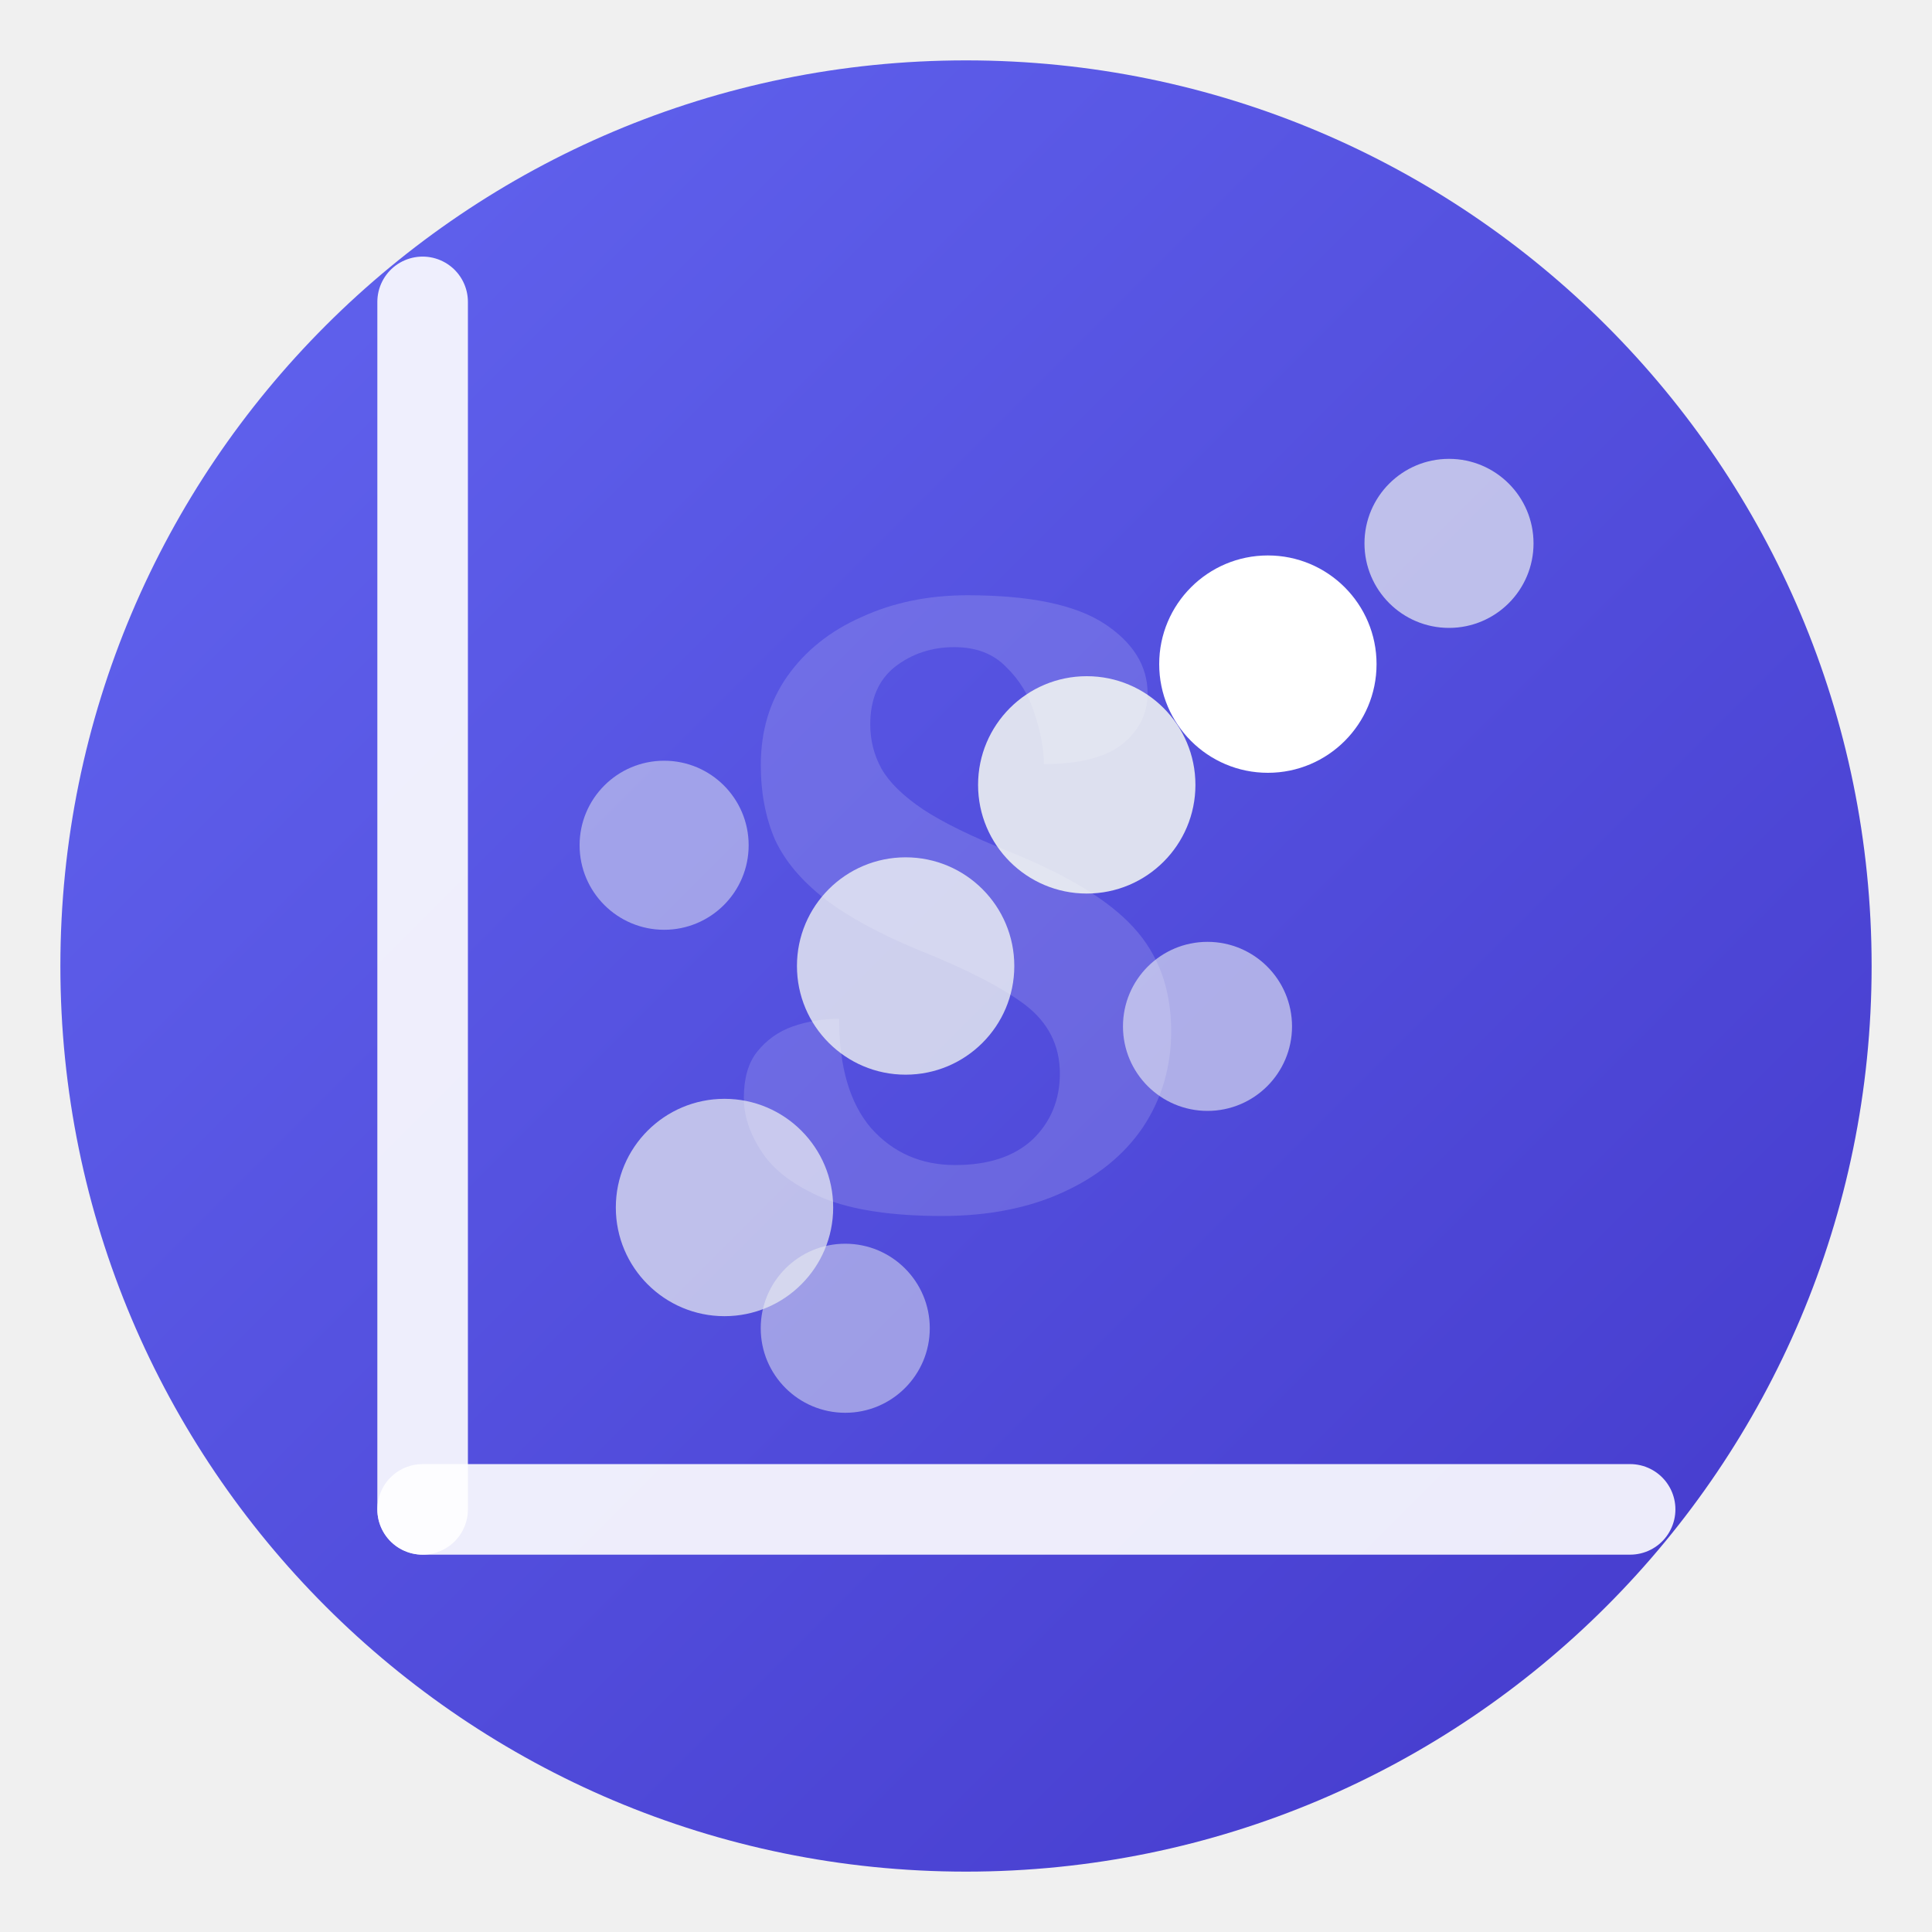
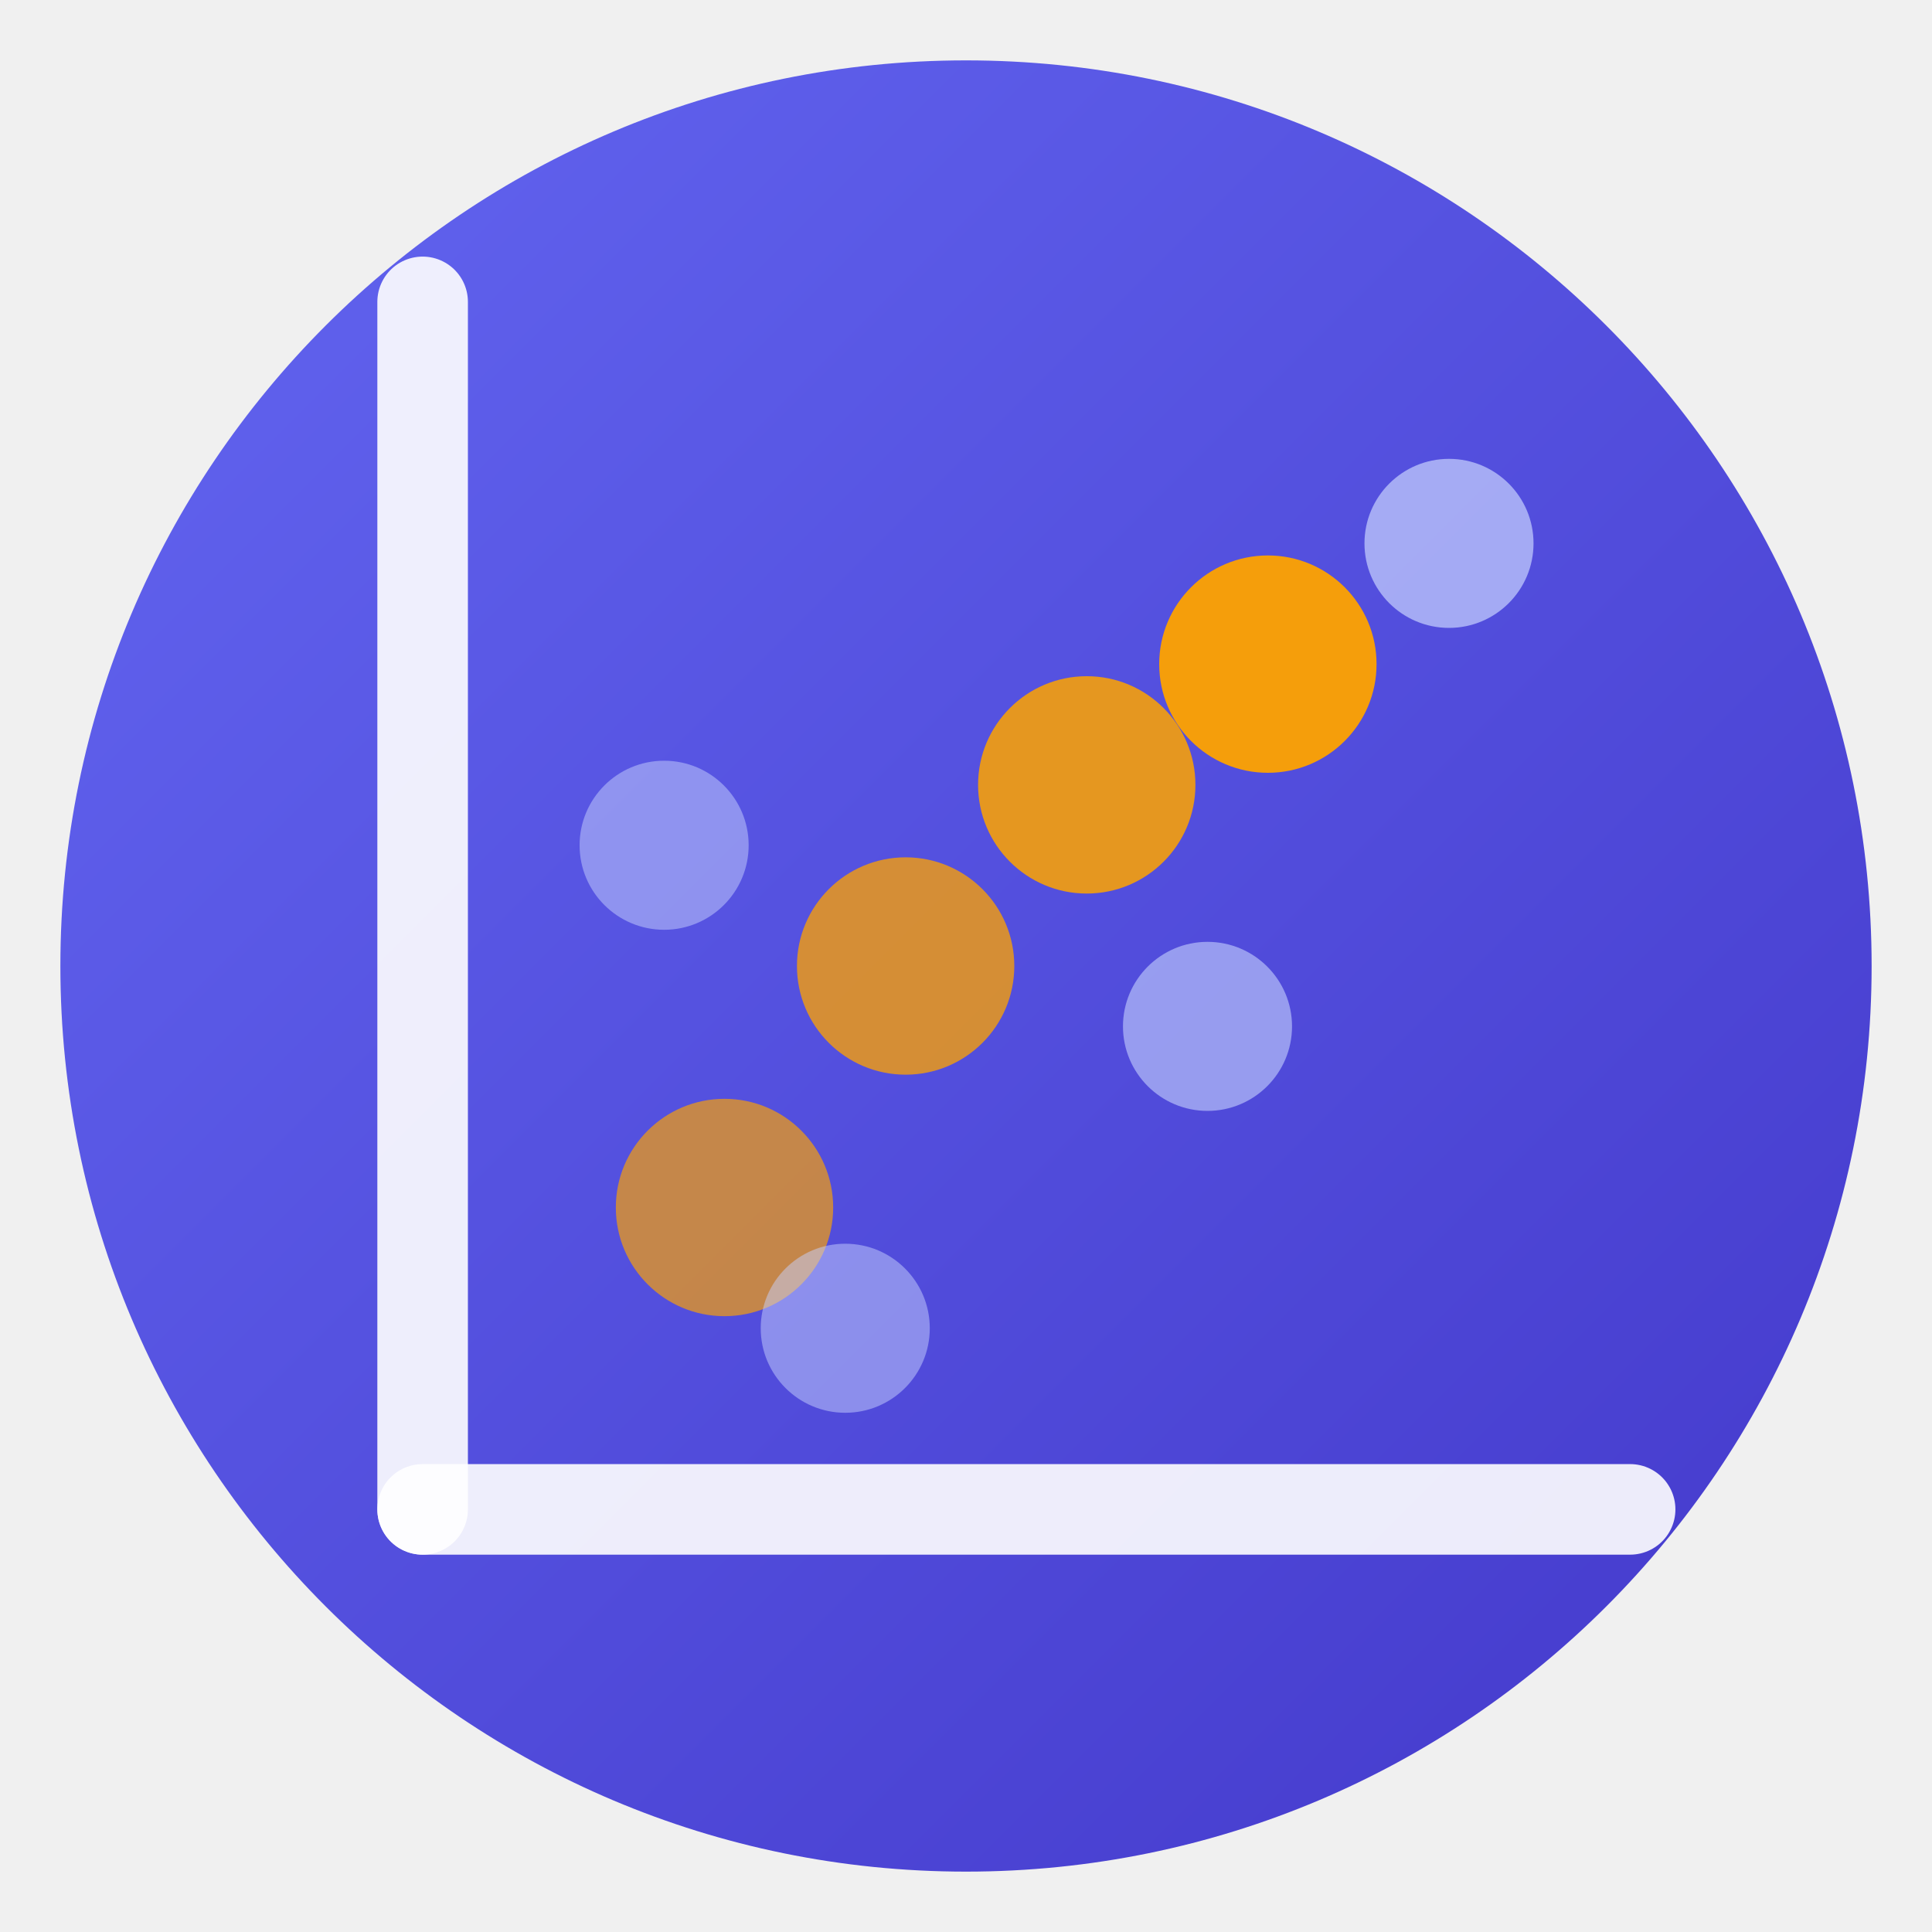
<svg xmlns="http://www.w3.org/2000/svg" viewBox="0 0 32 32">
  <defs>
    <linearGradient id="g" x1="0" y1="0" x2="1" y2="1">
      <stop offset="0%" stop-color="#6366F1" />
      <stop offset="100%" stop-color="#4338CA" />
    </linearGradient>
  </defs>
  <circle cx="16" cy="16" r="15" fill="url(#g)" />
  <line x1="7" y1="25" x2="7" y2="5" stroke="#fff" stroke-width="1.5" stroke-linecap="round" opacity="0.9" />
  <line x1="7" y1="25" x2="27" y2="25" stroke="#fff" stroke-width="1.5" stroke-linecap="round" opacity="0.9" />
-   <circle cx="12" cy="20" r="1.8" fill="#ecf0f1" opacity="0.7" />
-   <circle cx="15" cy="16" r="1.8" fill="#ecf0f1" opacity="0.8" />
-   <circle cx="18" cy="13" r="1.8" fill="#ecf0f1" opacity="0.9" />
-   <circle cx="21" cy="11" r="1.8" fill="#fff" />
-   <circle cx="14" cy="22" r="1.4" fill="#ecf0f1" opacity="0.5" />
-   <circle cx="20" cy="17" r="1.4" fill="#ecf0f1" opacity="0.6" />
-   <circle cx="24" cy="9" r="1.4" fill="#ecf0f1" opacity="0.7" />
-   <circle cx="11" cy="14" r="1.4" fill="#ecf0f1" opacity="0.5" />
-   <text x="16" y="20" font-family="Georgia,serif" font-size="14" font-weight="700" fill="#fff" text-anchor="middle" opacity="0.15">S</text>
+   <circle cx="12" cy="20" r="1.8" fill="#F59E0B" opacity="0.7" />
+   <circle cx="15" cy="16" r="1.8" fill="#F59E0B" opacity="0.8" />
+   <circle cx="18" cy="13" r="1.8" fill="#F59E0B" opacity="0.9" />
+   <circle cx="21" cy="11" r="1.8" fill="#F59E0B" />
+   <circle cx="14" cy="22" r="1.4" fill="#C7D2FE" opacity="0.5" />
+   <circle cx="20" cy="17" r="1.4" fill="#C7D2FE" opacity="0.6" />
+   <circle cx="24" cy="9" r="1.4" fill="#C7D2FE" opacity="0.7" />
+   <circle cx="11" cy="14" r="1.4" fill="#C7D2FE" opacity="0.5" />
</svg>
